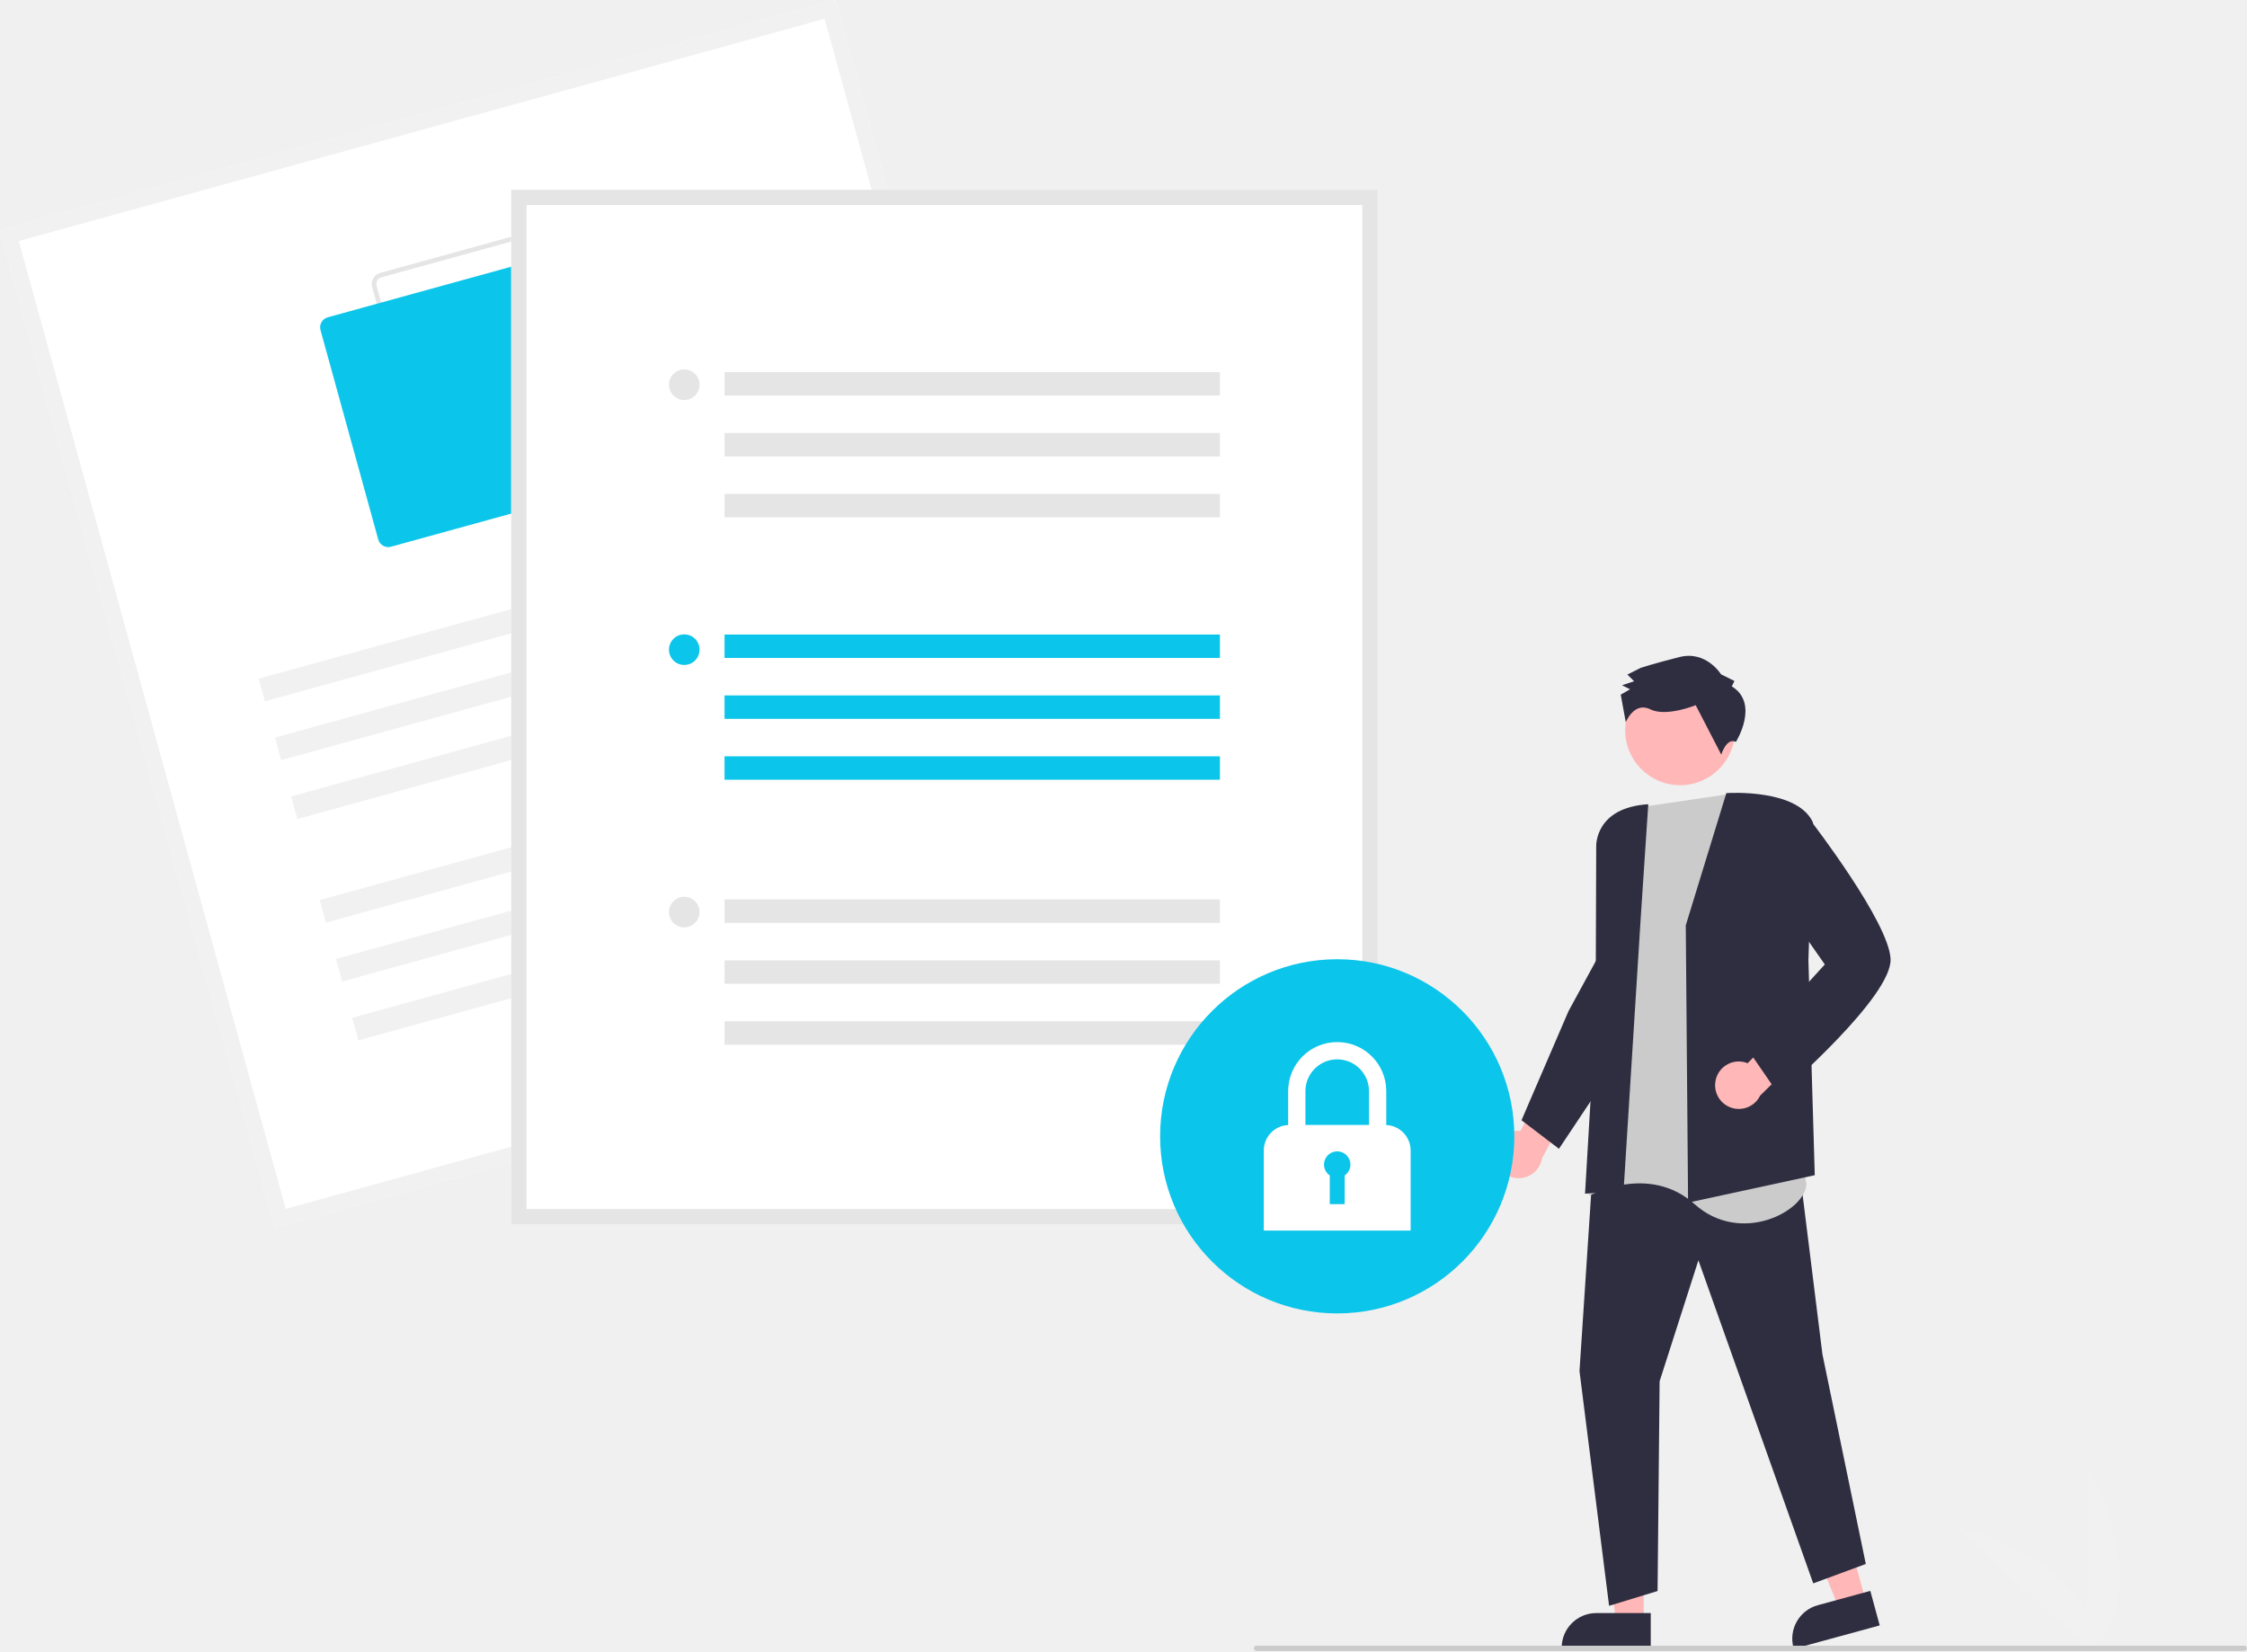
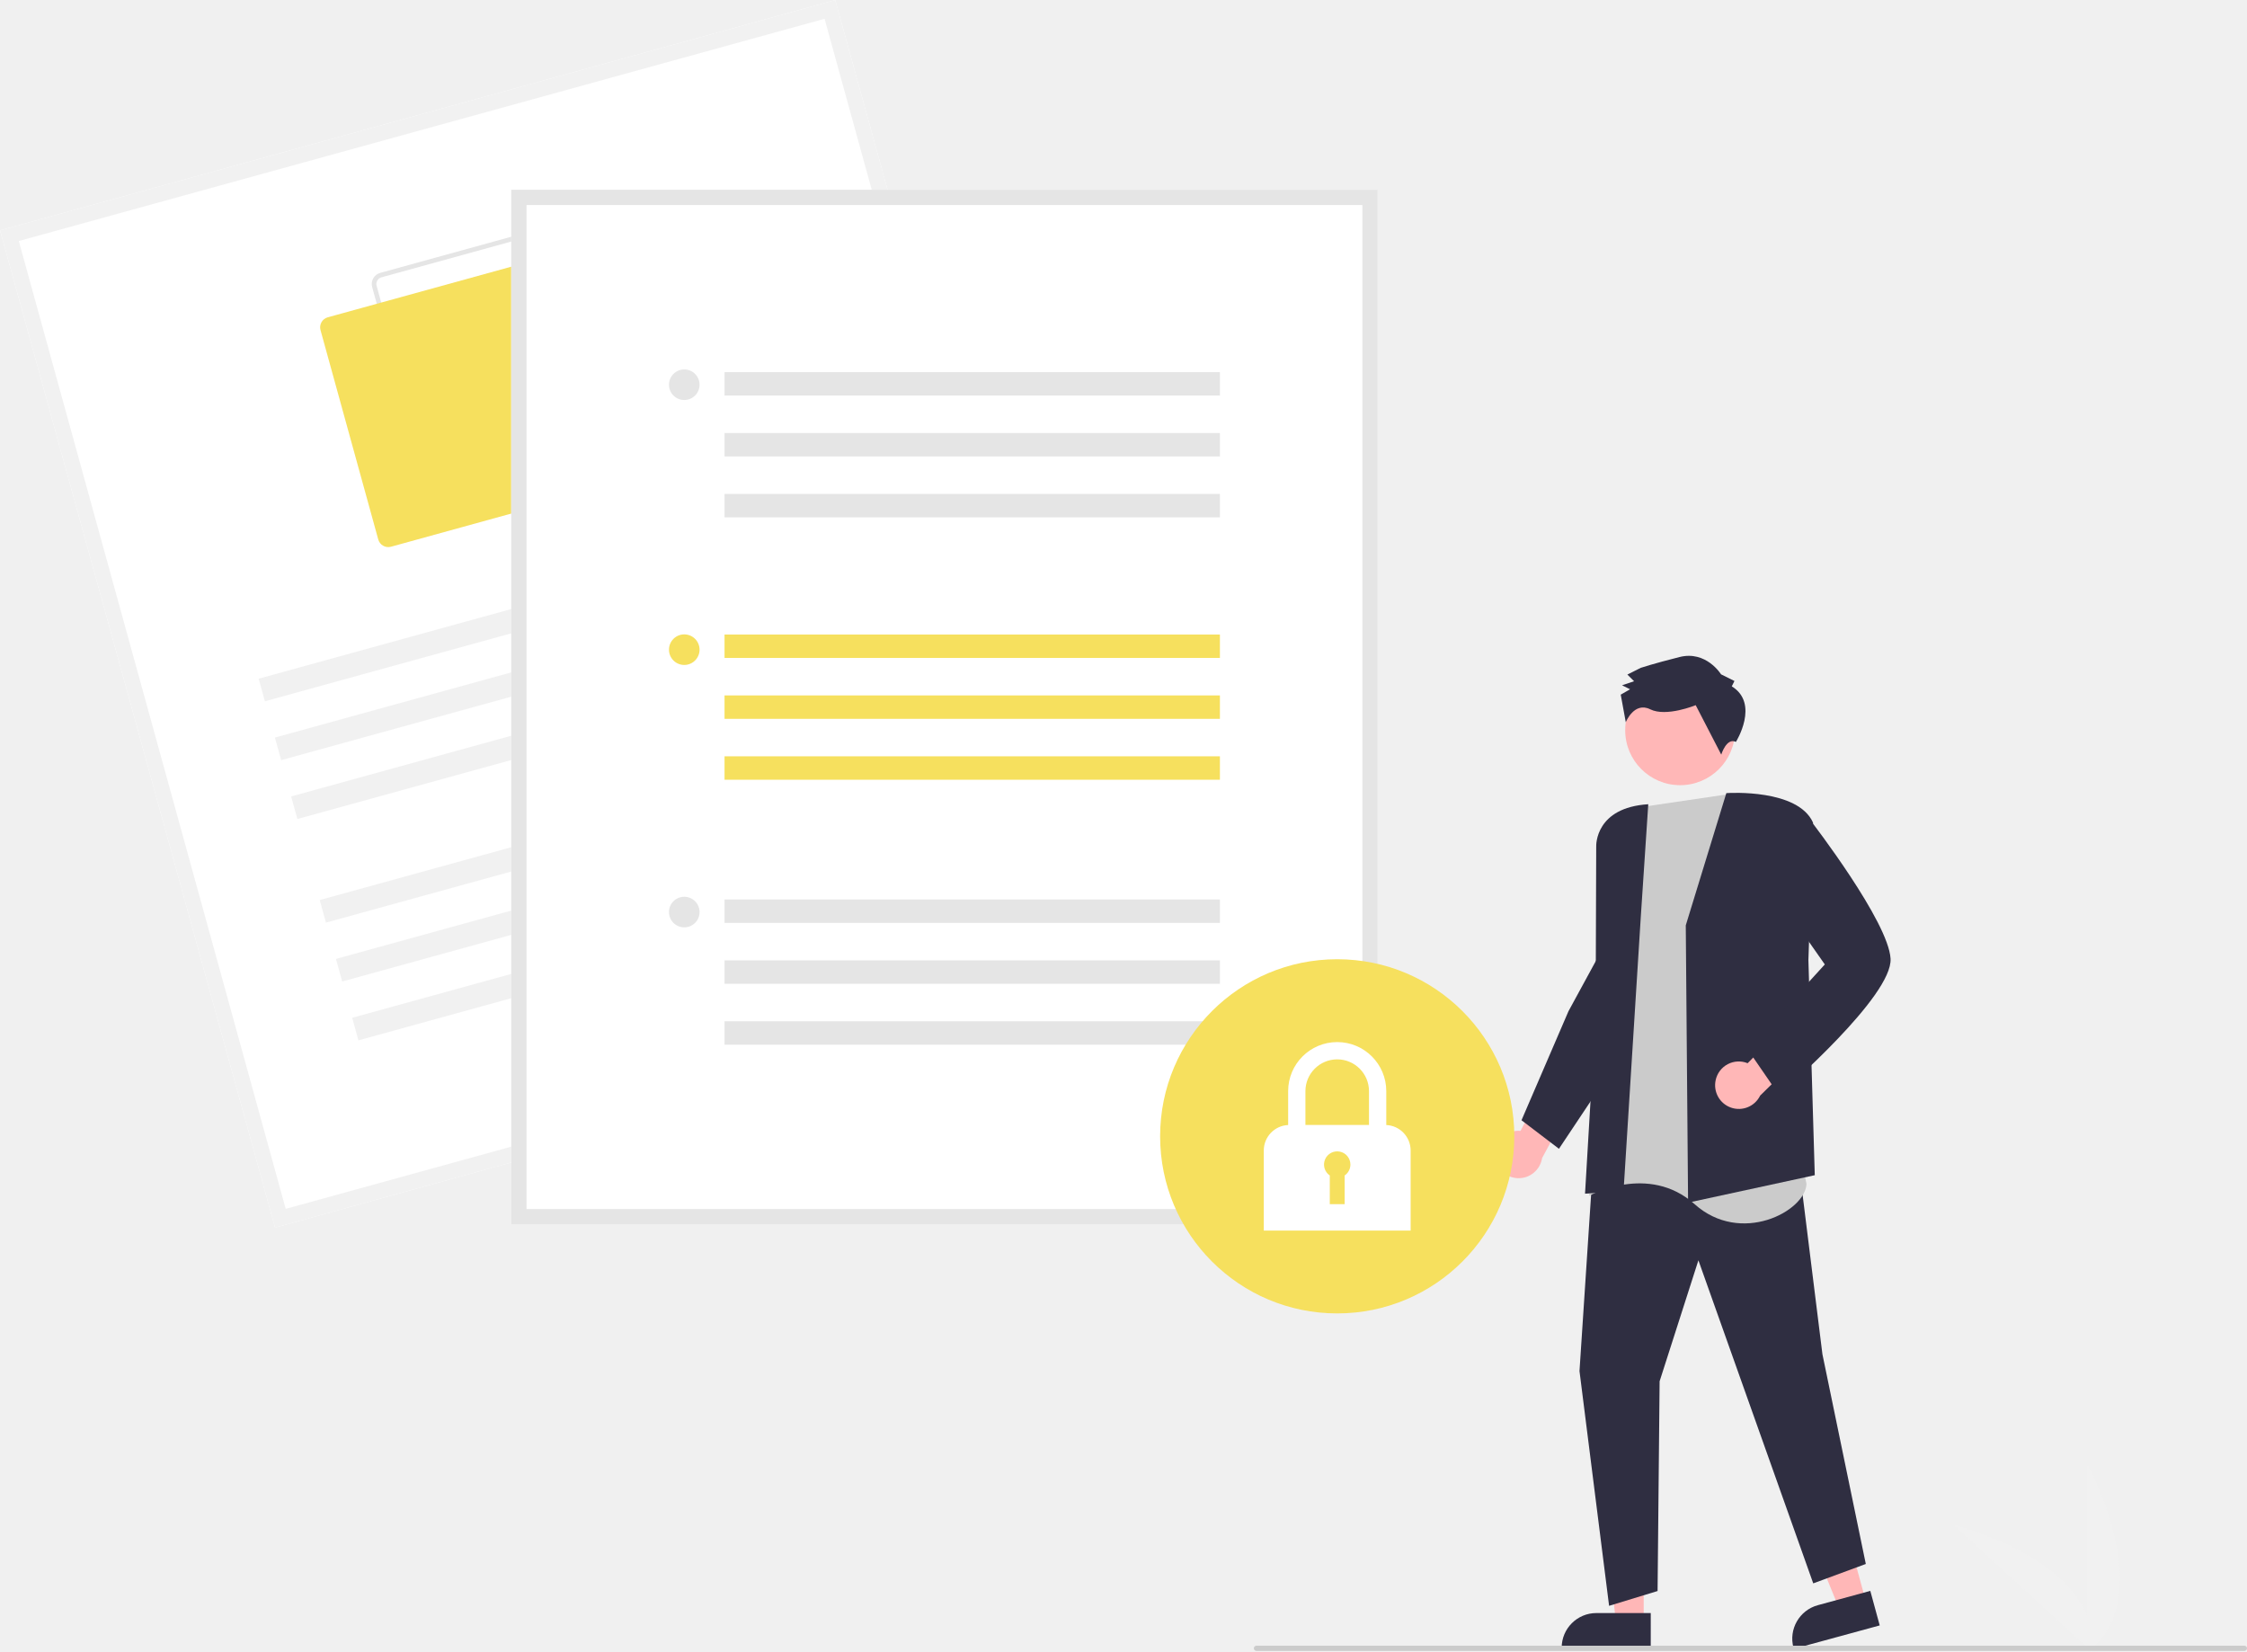
<svg xmlns="http://www.w3.org/2000/svg" id="eac00f18-7eab-4208-ad4d-248901d936f9" data-name="Layer 1" width="866.524" height="637.056" viewBox="0 0 866.524 637.056">
  <path d="M971.738,768.528v-72.34S999.93,747.474,971.738,768.528Z" transform="translate(-166.7382 -131.4719)" fill="#f1f1f1" />
  <path d="M973.48,768.515,920.19,719.594S977.035,733.51,973.48,768.515Z" transform="translate(-166.7382 -131.4719)" fill="#f1f1f1" />
  <path d="M743.266,577.442a9.095,9.095,0,0,1,9.851-9.872l9.607-18.431,12.624,3.106-13.932,25.838a9.145,9.145,0,0,1-18.15-.641Z" transform="translate(-166.7382 -131.4719)" fill="#ffb7b7" />
  <polygon points="633.871 625.527 623.218 625.526 618.15 584.437 633.873 584.438 633.871 625.527" fill="#ffb7b7" />
  <path d="M803.326,767.325l-34.349-.001v-.434a13.37,13.37,0,0,1,13.37-13.369h.001l20.979.001Z" transform="translate(-166.7382 -131.4719)" fill="#2f2e41" />
  <polygon points="719.549 617.569 709.271 620.371 693.57 582.063 708.739 577.927 719.549 617.569" fill="#ffb7b7" />
  <path d="M891.625,758.288,858.486,767.325l-.114-.419a13.37,13.37,0,0,1,9.381-16.416l.001-0L887.993,744.97Z" transform="translate(-166.7382 -131.4719)" fill="#2f2e41" />
  <polygon points="614.423 448.033 609.109 528.727 620.524 619.261 639.221 613.554 640.009 532.663 654.966 486.018 699.25 610.602 719.521 603.123 702.792 522.232 693.345 446.262 614.423 448.033" fill="#2f2e41" />
  <path d="M832.823,437.806,801.337,442.449,789.994,453.667l-3.522,40.307,2.187,35.702-9.119,62.959s22.93-12.729,40.701,3.205,42.635,2.816,43.147-7.784Z" transform="translate(-166.7382 -131.4719)" fill="#cbcbcb" />
  <path d="M816.834,488.357l-0-.045,15.641-50.984.202-.013c1.113-.072,27.337-1.618,33.202,11.33l.028.062-1.782,52.983,2.454,82.979-48.501,10.505-.353.077Z" transform="translate(-166.7382 -131.4719)" fill="#2f2e41" />
  <path d="M799.501,484.833l2.869-43.221c-20.407,1.269-20.099,15.738-20.076,16.369l-.223,64.65-4.087,69.164,14.86-1.114Z" transform="translate(-166.7382 -131.4719)" fill="#2f2e41" />
  <path d="M753.485,563.477l18.117-42.047L784.248,498.208l6.602,41.889-22.922,34.384Z" transform="translate(-166.7382 -131.4719)" fill="#2f2e41" />
  <path d="M828.36,548.006a9.095,9.095,0,0,1,12.325-6.526l14.616-14.777,11.146,6.692L845.514,553.973A9.145,9.145,0,0,1,828.36,548.006Z" transform="translate(-166.7382 -131.4719)" fill="#ffb7b7" />
  <path d="M840.651,536.085,870.452,503.393,850.726,475.244l2.03-13.762L864.383,447.12l.227.293c1.239,1.604,30.362,39.439,31.198,53.763.839,14.376-41.021,50.742-42.803,52.282l-.248.214Z" transform="translate(-166.7382 -131.4719)" fill="#2f2e41" />
  <circle cx="647.916" cy="281.612" r="21.181" fill="#ffb7b7" />
  <path d="M834.576,396.15l1.027-2.067-5.167-2.567s-5.7-9.274-16.014-6.668-14.955,4.166-14.955,4.166l-5.154,2.593,2.587,2.574-4.64,1.56,3.1,1.54-3.607,2.073,1.942,10.628s3.225-8.061,9.425-4.981,17.541-1.592,17.541-1.592l9.853,19.069s2.033-6.684,5.657-4.902C836.171,417.577,845.43,402.831,834.576,396.15Z" transform="translate(-166.7382 -131.4719)" fill="#2f2e41" />
  <path d="M594.907,516.07,272.805,604.901,166.738,220.303l322.102-88.831Z" transform="translate(-166.7382 -131.4719)" fill="#fff" />
  <path d="M594.907,516.07,272.805,604.901,166.738,220.303l322.102-88.831ZM276.92,597.651l310.738-85.697-102.932-373.233-310.738,85.697Z" transform="translate(-166.7382 -131.4719)" fill="#f1f1f1" />
  <path d="M418.744,303.765l-80.741,22.267a4.46,4.46,0,0,1-5.479-3.11l-22.267-80.741a4.46,4.46,0,0,1,3.11-5.479l80.741-22.267a4.46,4.46,0,0,1,5.479,3.11l22.267,80.741A4.46,4.46,0,0,1,418.744,303.765ZM313.841,238.42a2.676,2.676,0,0,0-1.866,3.288l22.267,80.741a2.676,2.676,0,0,0,3.288,1.866l80.741-22.267a2.676,2.676,0,0,0,1.866-3.288l-22.267-80.741a2.676,2.676,0,0,0-3.288-1.866Z" transform="translate(-166.7382 -131.4719)" fill="#e5e5e5" />
-   <path d="M398.277,320.039l-80.741,22.267a4.014,4.014,0,0,1-4.931-2.799L290.337,258.766a4.014,4.014,0,0,1,2.799-4.931l80.741-22.267a4.014,4.014,0,0,1,4.931,2.799l22.267,80.741A4.014,4.014,0,0,1,398.277,320.039Z" transform="translate(-166.7382 -131.4719)" fill="#0bc5ea" />
+   <path d="M398.277,320.039l-80.741,22.267a4.014,4.014,0,0,1-4.931-2.799L290.337,258.766a4.014,4.014,0,0,1,2.799-4.931l80.741-22.267a4.014,4.014,0,0,1,4.931,2.799l22.267,80.741A4.014,4.014,0,0,1,398.277,320.039Z" transform="translate(-166.7382 -131.4719)" fill="#F6E05E" />
  <rect x="263.489" y="361.969" width="233.728" height="9.032" transform="translate(-250.4837 -17.16149) rotate(-15.41811)" fill="#f1f1f1" />
  <rect x="269.75" y="384.671" width="233.728" height="9.032" transform="translate(-256.294 -14.67996) rotate(-15.41811)" fill="#f1f1f1" />
  <rect x="276.011" y="407.372" width="233.728" height="9.032" transform="translate(-262.1042 -12.19843) rotate(-15.41811)" fill="#f1f1f1" />
  <rect x="287.03" y="447.328" width="233.728" height="9.032" transform="translate(-272.3302 -7.83093) rotate(-15.41811)" fill="#f1f1f1" />
  <rect x="293.291" y="470.03" width="233.728" height="9.032" transform="translate(-278.1405 -5.34939) rotate(-15.41811)" fill="#f1f1f1" />
  <rect x="299.552" y="492.732" width="233.728" height="9.032" transform="translate(-283.9507 -2.86786) rotate(-15.41811)" fill="#f1f1f1" />
  <path d="M698.014,603.616H363.887V204.661H698.014Z" transform="translate(-166.7382 -131.4719)" fill="#fff" />
  <path d="M698.014,603.616H363.887V204.661H698.014Zm-328.233-5.895H692.12V210.555H369.782Z" transform="translate(-166.7382 -131.4719)" fill="#e5e5e5" />
-   <rect x="279.408" y="244.695" width="191.034" height="9.032" fill="#0bc5ea" />
-   <rect x="279.408" y="268.178" width="191.034" height="9.032" fill="#0bc5ea" />
-   <rect x="279.408" y="291.661" width="191.034" height="9.032" fill="#0bc5ea" />
-   <circle cx="263.877" cy="250.534" r="5.895" fill="#0bc5ea" />
+   <rect x="279.408" y="244.695" width="191.034" height="9.032" fill="#F6E05E" />
+   <rect x="279.408" y="268.178" width="191.034" height="9.032" fill="#F6E05E" />
+   <rect x="279.408" y="291.661" width="191.034" height="9.032" fill="#F6E05E" />
+   <circle cx="263.877" cy="250.534" r="5.895" fill="#F6E05E" />
  <rect x="279.408" y="143.505" width="191.034" height="9.032" fill="#e5e5e5" />
  <rect x="279.408" y="166.989" width="191.034" height="9.032" fill="#e5e5e5" />
  <rect x="279.408" y="190.472" width="191.034" height="9.032" fill="#e5e5e5" />
  <circle cx="263.877" cy="148.362" r="5.895" fill="#e5e5e5" />
  <rect x="279.408" y="346.867" width="191.034" height="9.032" fill="#e5e5e5" />
  <rect x="279.408" y="370.35" width="191.034" height="9.032" fill="#e5e5e5" />
  <rect x="279.408" y="393.833" width="191.034" height="9.032" fill="#e5e5e5" />
  <circle cx="263.877" cy="351.723" r="5.895" fill="#e5e5e5" />
-   <circle cx="515.677" cy="438.205" r="68.293" fill="#0bc5ea" />
+   <circle cx="515.677" cy="438.205" r="68.293" fill="#F6E05E" />
  <path d="M701.336,565.32V552.253a18.921,18.921,0,1,0-37.842,0v13.067a9.838,9.838,0,0,0-9.396,9.823v30.879h56.634V575.144A9.838,9.838,0,0,0,701.336,565.32ZM682.415,539.994a12.273,12.273,0,0,1,12.258,12.259v13.044H670.157V552.253A12.273,12.273,0,0,1,682.415,539.994Z" transform="translate(-166.7382 -131.4719)" fill="#fff" />
-   <path d="M687.506,580.569a5.091,5.091,0,1,0-7.954,4.207v11.065H685.278v-11.065A5.084,5.084,0,0,0,687.506,580.569Z" transform="translate(-166.7382 -131.4719)" fill="#0bc5ea" />
+   <path d="M687.506,580.569a5.091,5.091,0,1,0-7.954,4.207v11.065H685.278v-11.065A5.084,5.084,0,0,0,687.506,580.569Z" transform="translate(-166.7382 -131.4719)" fill="#F6E05E" />
  <path d="M1032.262,768.122h-381a1,1,0,0,1,0-2h381a1,1,0,0,1,0,2Z" transform="translate(-166.7382 -131.4719)" fill="#cbcbcb" />
</svg>
